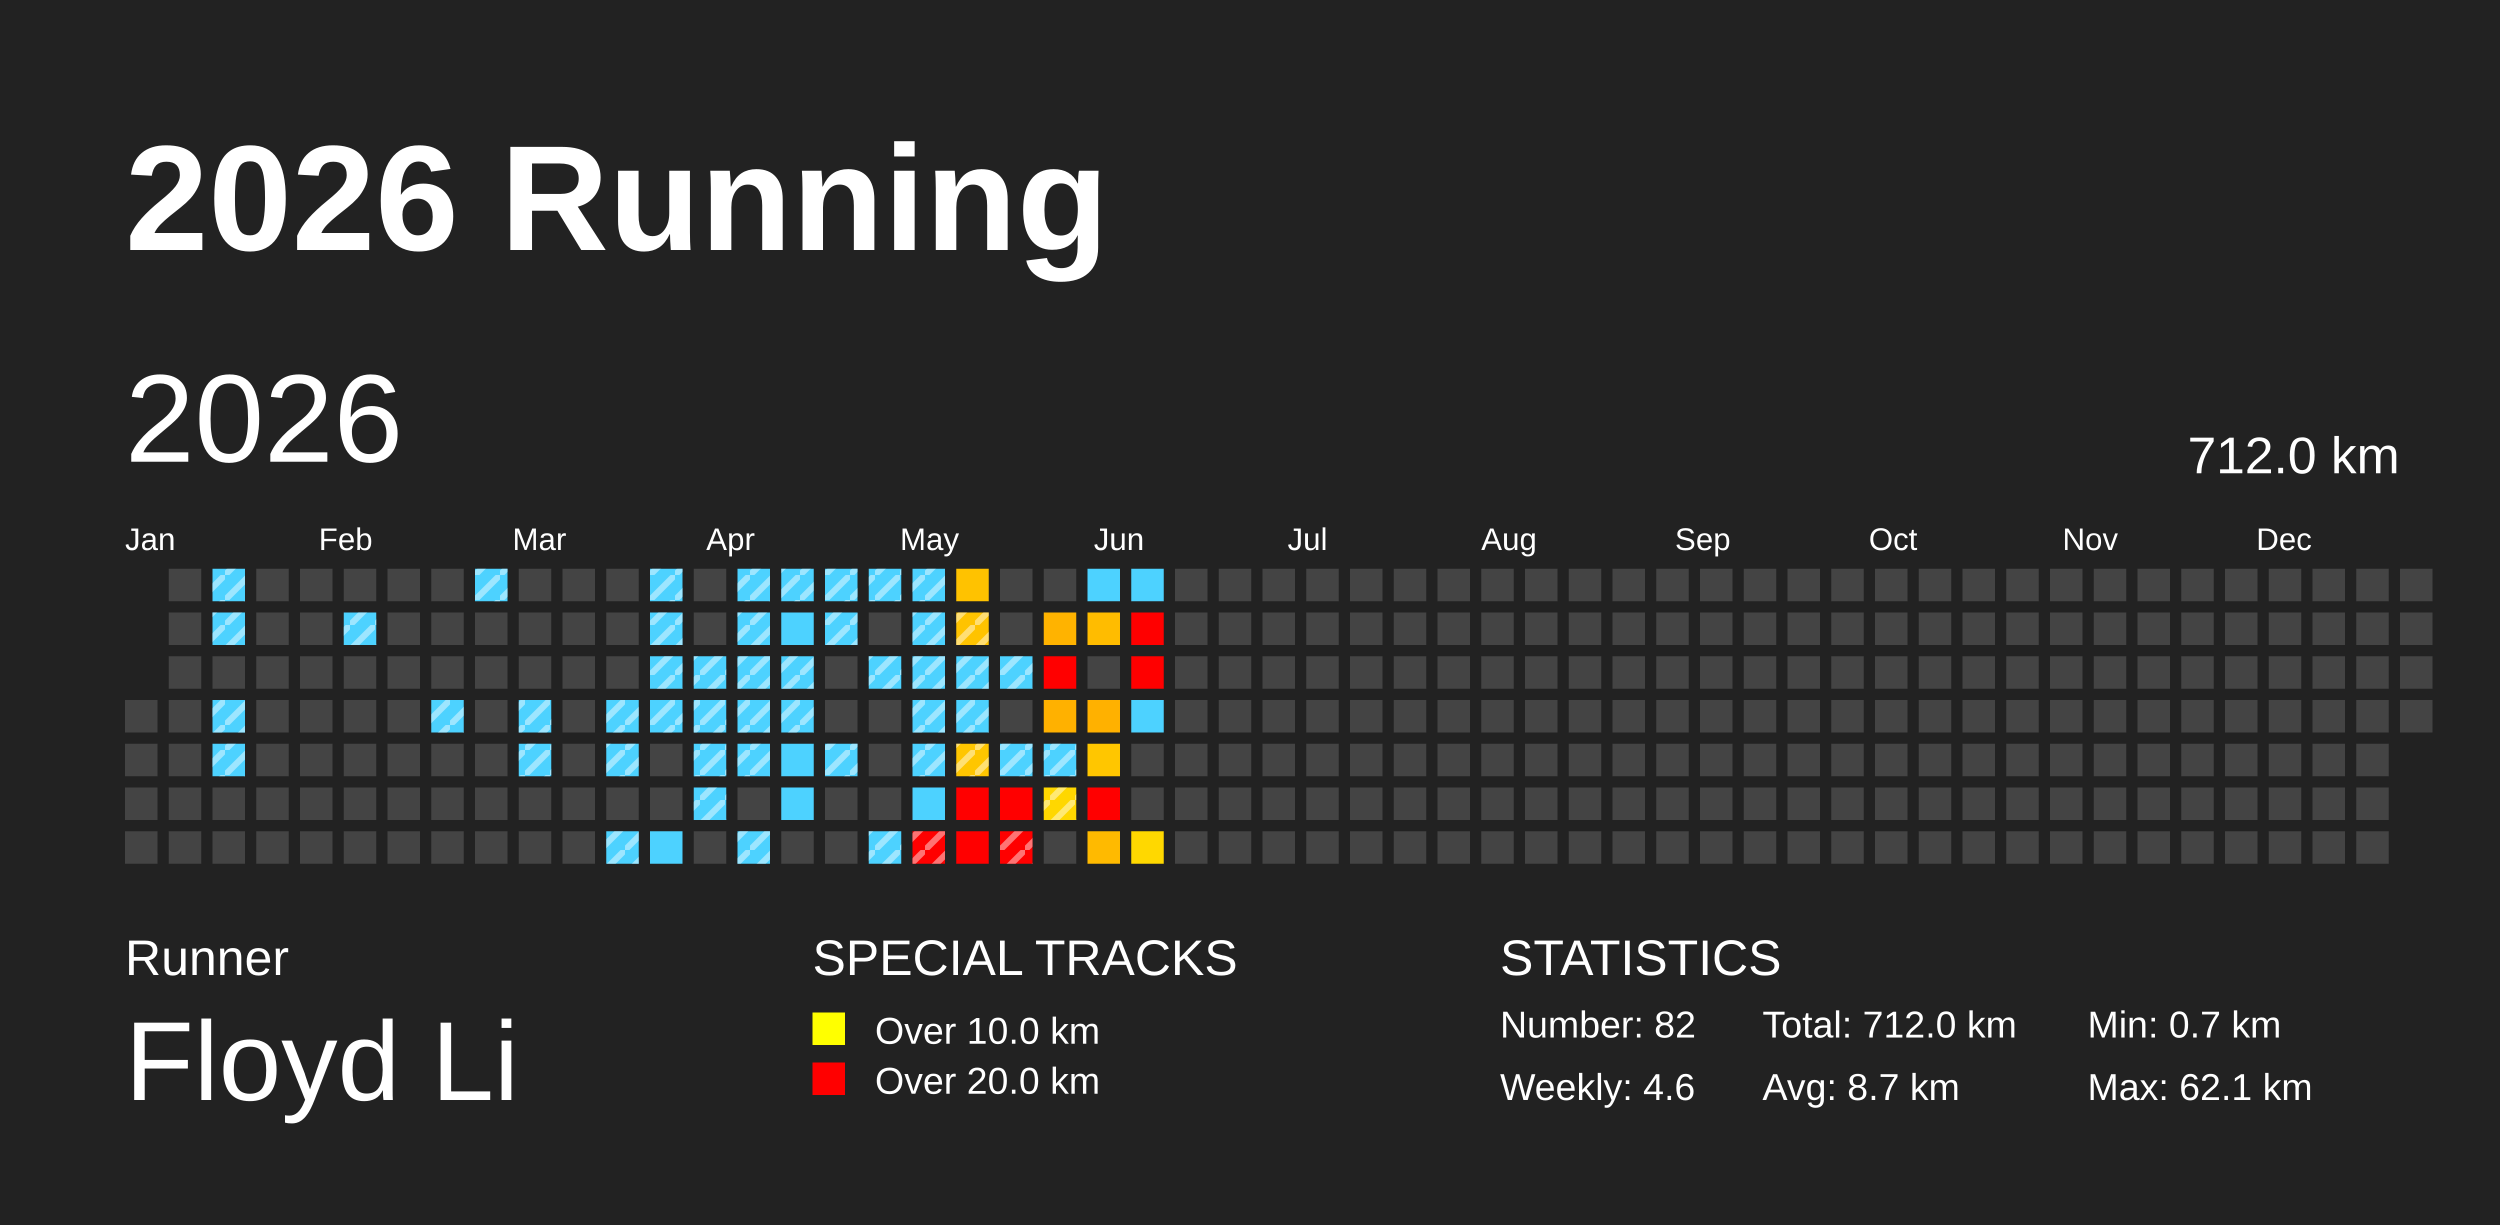
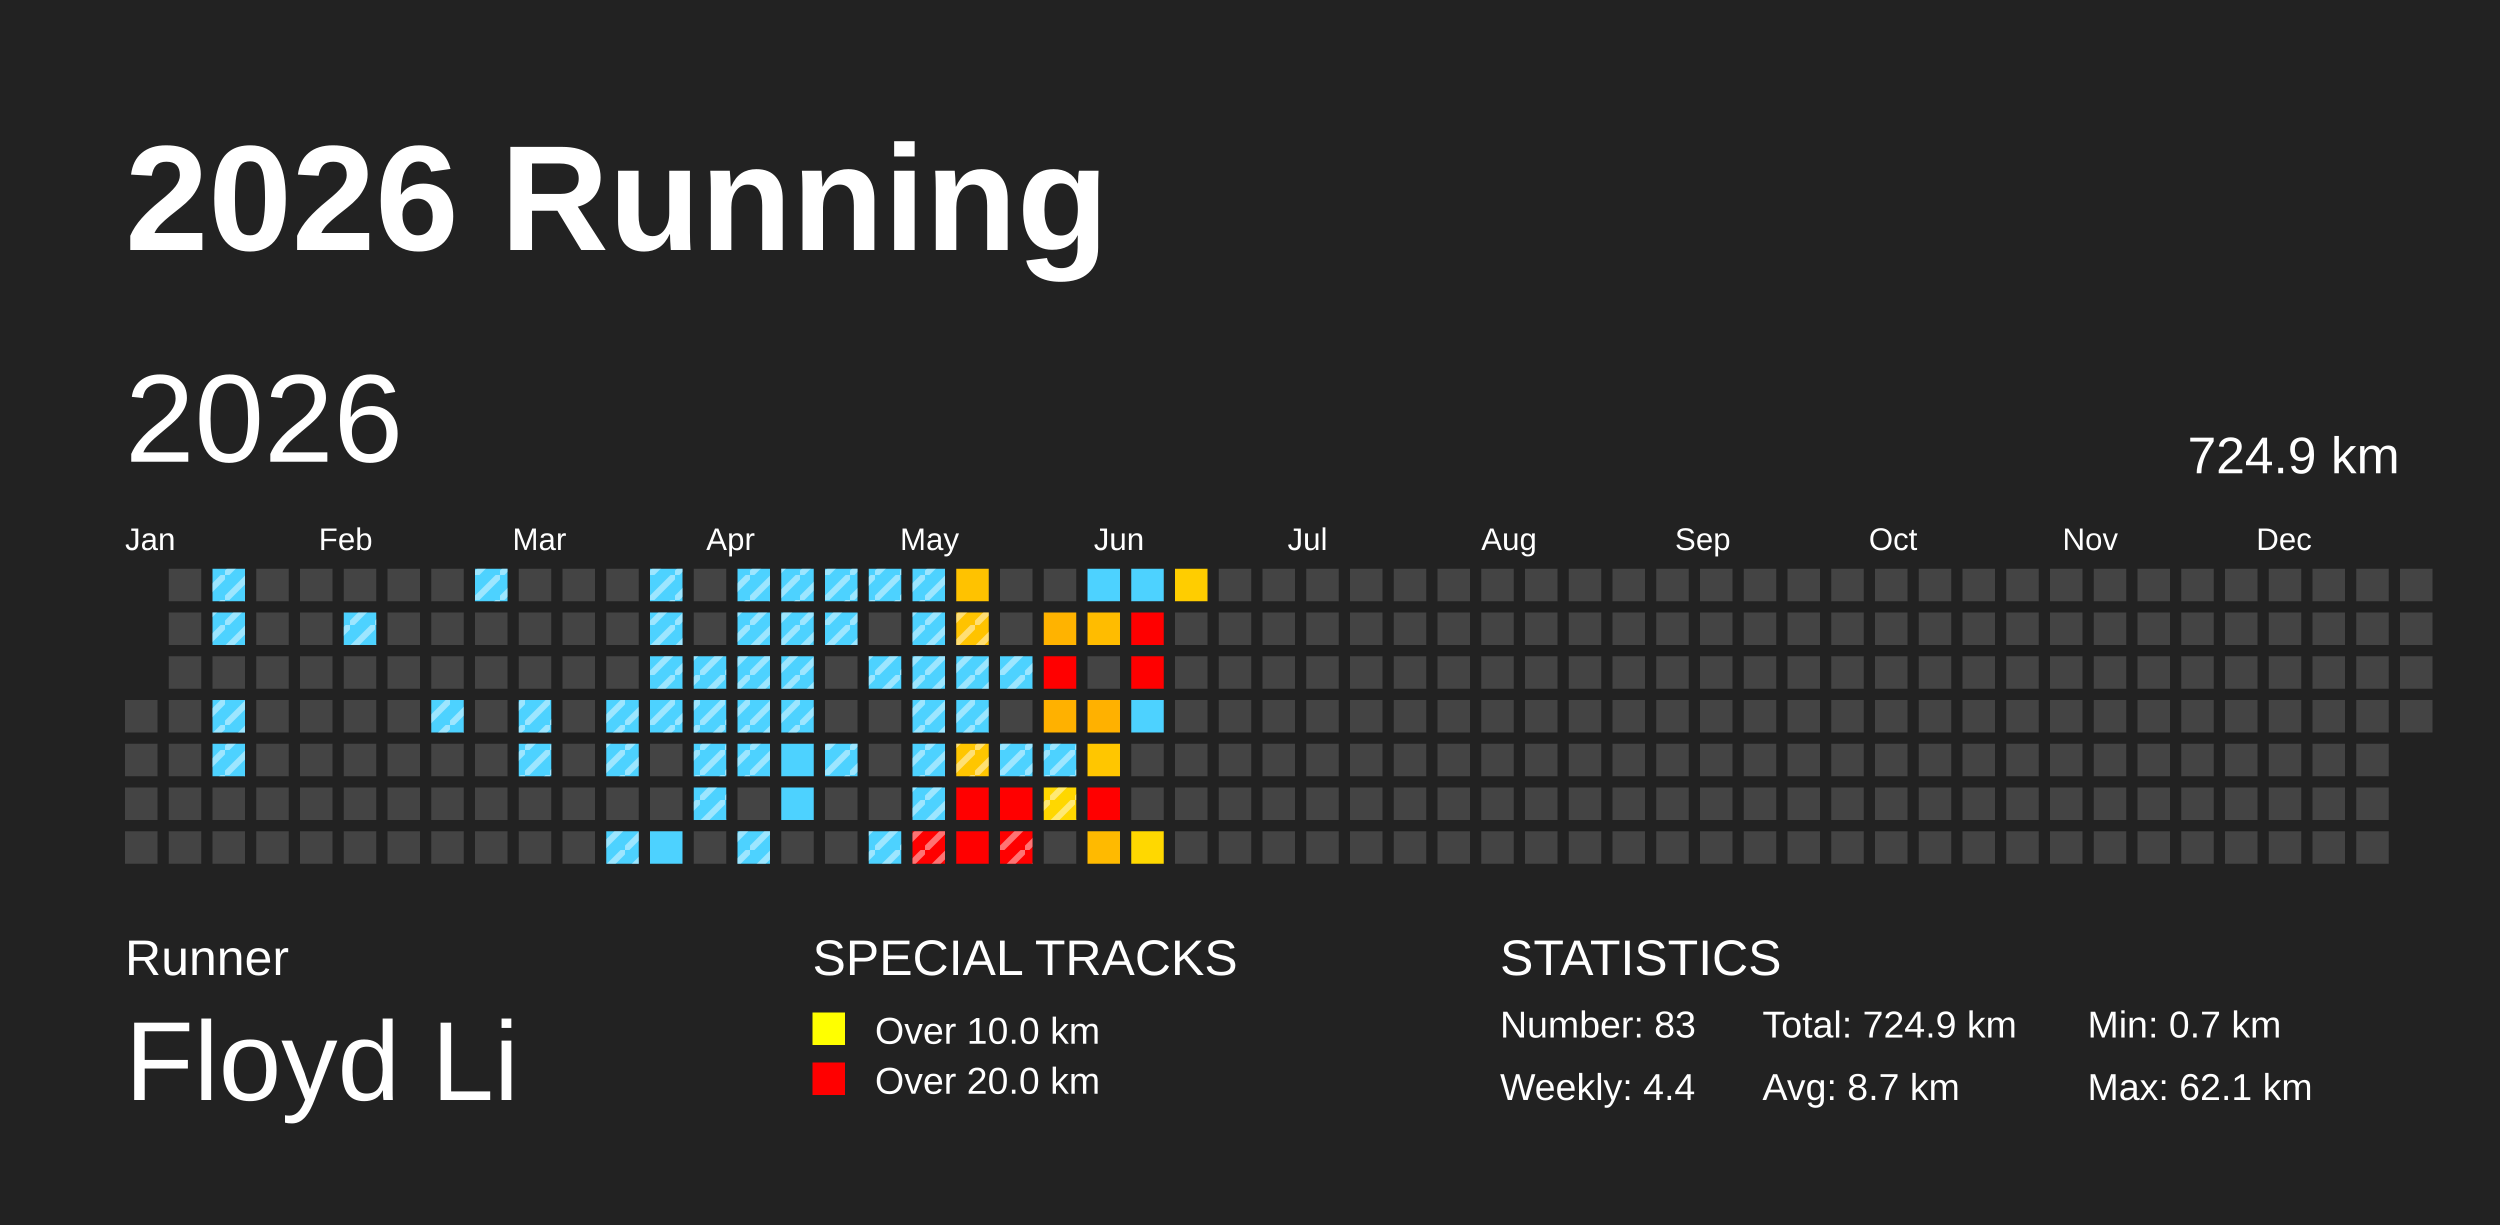
<svg xmlns="http://www.w3.org/2000/svg" baseProfile="full" height="98mm" version="1.1" viewBox="0,0,200,98" width="200mm">
  <defs>
    <pattern height="2" id="indoor-stripe" patternUnits="userSpaceOnUse" width="2">
      <line stroke="white" stroke-opacity="0.45" stroke-width="0.5" x1="0" x2="2" y1="2" y2="0" />
    </pattern>
  </defs>
  <rect fill="#222222" height="98" width="200" x="0" y="0" />
  <text fill="#FFFFFF" style="font-size:12px; font-family:Arial; font-weight:bold;" x="10" y="20">2026 Running</text>
  <text fill="#FFFFFF" style="font-size:4px; font-family:Arial" x="10" y="78">Runner</text>
  <text fill="#FFFFFF" style="font-size:9px; font-family:Arial" x="10" y="88">Floyd Li</text>
  <text fill="#FFFFFF" style="font-size:4px; font-family:Arial" x="65" y="78">SPECIAL TRACKS</text>
  <rect fill="yellow" height="2.6" width="2.6" x="65" y="81" />
  <text fill="#FFFFFF" style="font-size:3px; font-family:Arial" x="70" y="83.5">Over 10.0 km</text>
  <rect fill="red" height="2.6" width="2.6" x="65" y="85" />
  <text fill="#FFFFFF" style="font-size:3px; font-family:Arial" x="70" y="87.5">Over 20.0 km</text>
  <text fill="#FFFFFF" style="font-size:4px; font-family:Arial" x="120" y="78">STATISTICS</text>
-   <text fill="#FFFFFF" style="font-size:3px; font-family:Arial" x="120" y="83">Number: 82</text>
-   <text fill="#FFFFFF" style="font-size:3px; font-family:Arial" x="120" y="88">Weekly: 4.6</text>
-   <text fill="#FFFFFF" style="font-size:3px; font-family:Arial" x="141" y="83">Total: 712.0 km</text>
+   <text fill="#FFFFFF" style="font-size:3px; font-family:Arial" x="120" y="83">Number: 83</text>
+   <text fill="#FFFFFF" style="font-size:3px; font-family:Arial" x="120" y="88">Weekly: 4.4</text>
+   <text fill="#FFFFFF" style="font-size:3px; font-family:Arial" x="141" y="83">Total: 724.9 km</text>
  <text fill="#FFFFFF" style="font-size:3px; font-family:Arial" x="141" y="88">Avg: 8.7 km</text>
  <text fill="#FFFFFF" style="font-size:3px; font-family:Arial" x="167" y="83">Min: 0.7 km</text>
  <text fill="#FFFFFF" style="font-size:3px; font-family:Arial" x="167" y="88">Max: 62.1 km</text>
  <text dominant-baseline="hanging" fill="#FFFFFF" style="font-size:10.0px; font-family:Arial;" x="10" y="30">2026</text>
-   <text dominant-baseline="hanging" fill="#FFFFFF" style="font-size:4.125px; font-family:Arial;" x="175" y="35">712.0 km</text>
+   <text dominant-baseline="hanging" fill="#FFFFFF" style="font-size:4.125px; font-family:Arial;" x="175" y="35">724.9 km</text>
  <text fill="#FFFFFF" style="font-size:2.5px; font-family:Arial" x="10.0" y="44">Jan</text>
  <text fill="#FFFFFF" style="font-size:2.5px; font-family:Arial" x="25.5" y="44">Feb</text>
  <text fill="#FFFFFF" style="font-size:2.5px; font-family:Arial" x="41.0" y="44">Mar</text>
  <text fill="#FFFFFF" style="font-size:2.5px; font-family:Arial" x="56.5" y="44">Apr</text>
  <text fill="#FFFFFF" style="font-size:2.5px; font-family:Arial" x="72.0" y="44">May</text>
  <text fill="#FFFFFF" style="font-size:2.5px; font-family:Arial" x="87.5" y="44">Jun</text>
  <text fill="#FFFFFF" style="font-size:2.5px; font-family:Arial" x="103.0" y="44">Jul</text>
  <text fill="#FFFFFF" style="font-size:2.5px; font-family:Arial" x="118.5" y="44">Aug</text>
  <text fill="#FFFFFF" style="font-size:2.5px; font-family:Arial" x="134.0" y="44">Sep</text>
  <text fill="#FFFFFF" style="font-size:2.5px; font-family:Arial" x="149.5" y="44">Oct</text>
  <text fill="#FFFFFF" style="font-size:2.5px; font-family:Arial" x="165.0" y="44">Nov</text>
  <text fill="#FFFFFF" style="font-size:2.5px; font-family:Arial" x="180.5" y="44">Dec</text>
  <rect fill="#444444" height="2.6" width="2.6" x="10.0" y="56.0" />
  <rect fill="#444444" height="2.6" width="2.6" x="10.0" y="59.5" />
  <rect fill="#444444" height="2.6" width="2.6" x="10.0" y="63.0" />
  <rect fill="#444444" height="2.6" width="2.6" x="10.0" y="66.5" />
  <rect fill="#444444" height="2.6" width="2.6" x="13.5" y="45.5" />
  <rect fill="#444444" height="2.6" width="2.6" x="13.5" y="49.0" />
  <rect fill="#444444" height="2.6" width="2.6" x="13.5" y="52.5" />
  <rect fill="#444444" height="2.6" width="2.6" x="13.5" y="56.0" />
  <rect fill="#444444" height="2.6" width="2.6" x="13.5" y="59.5" />
  <rect fill="#444444" height="2.6" width="2.6" x="13.5" y="63.0" />
  <rect fill="#444444" height="2.6" width="2.6" x="13.5" y="66.5" />
  <rect fill="#4dd2ff" height="2.6" width="2.6" x="17.0" y="45.5" />
  <rect fill="url(#indoor-stripe)" height="2.6" style="pointer-events: none;" width="2.6" x="17.0" y="45.5" />
  <rect fill="#4dd2ff" height="2.6" width="2.6" x="17.0" y="49.0" />
  <rect fill="url(#indoor-stripe)" height="2.6" style="pointer-events: none;" width="2.6" x="17.0" y="49.0" />
  <rect fill="#444444" height="2.6" width="2.6" x="17.0" y="52.5" />
  <rect fill="#4dd2ff" height="2.6" width="2.6" x="17.0" y="56.0" />
  <rect fill="url(#indoor-stripe)" height="2.6" style="pointer-events: none;" width="2.6" x="17.0" y="56.0" />
  <rect fill="#4dd2ff" height="2.6" width="2.6" x="17.0" y="59.5" />
  <rect fill="url(#indoor-stripe)" height="2.6" style="pointer-events: none;" width="2.6" x="17.0" y="59.5" />
  <rect fill="#444444" height="2.6" width="2.6" x="17.0" y="63.0" />
  <rect fill="#444444" height="2.6" width="2.6" x="17.0" y="66.5" />
  <rect fill="#444444" height="2.6" width="2.6" x="20.5" y="45.5" />
  <rect fill="#444444" height="2.6" width="2.6" x="20.5" y="49.0" />
  <rect fill="#444444" height="2.6" width="2.6" x="20.5" y="52.5" />
  <rect fill="#444444" height="2.6" width="2.6" x="20.5" y="56.0" />
  <rect fill="#444444" height="2.6" width="2.6" x="20.5" y="59.5" />
  <rect fill="#444444" height="2.6" width="2.6" x="20.5" y="63.0" />
  <rect fill="#444444" height="2.6" width="2.6" x="20.5" y="66.5" />
  <rect fill="#444444" height="2.6" width="2.6" x="24.0" y="45.5" />
  <rect fill="#444444" height="2.6" width="2.6" x="24.0" y="49.0" />
  <rect fill="#444444" height="2.6" width="2.6" x="24.0" y="52.5" />
  <rect fill="#444444" height="2.6" width="2.6" x="24.0" y="56.0" />
  <rect fill="#444444" height="2.6" width="2.6" x="24.0" y="59.5" />
  <rect fill="#444444" height="2.6" width="2.6" x="24.0" y="63.0" />
  <rect fill="#444444" height="2.6" width="2.6" x="24.0" y="66.5" />
  <rect fill="#444444" height="2.6" width="2.6" x="27.5" y="45.5" />
  <rect fill="#4dd2ff" height="2.6" width="2.6" x="27.5" y="49.0" />
  <rect fill="url(#indoor-stripe)" height="2.6" style="pointer-events: none;" width="2.6" x="27.5" y="49.0" />
  <rect fill="#444444" height="2.6" width="2.6" x="27.5" y="52.5" />
  <rect fill="#444444" height="2.6" width="2.6" x="27.5" y="56.0" />
  <rect fill="#444444" height="2.6" width="2.6" x="27.5" y="59.5" />
  <rect fill="#444444" height="2.6" width="2.6" x="27.5" y="63.0" />
  <rect fill="#444444" height="2.6" width="2.6" x="27.5" y="66.5" />
  <rect fill="#444444" height="2.6" width="2.6" x="31.0" y="45.5" />
  <rect fill="#444444" height="2.6" width="2.6" x="31.0" y="49.0" />
  <rect fill="#444444" height="2.6" width="2.6" x="31.0" y="52.5" />
  <rect fill="#444444" height="2.6" width="2.6" x="31.0" y="56.0" />
  <rect fill="#444444" height="2.6" width="2.6" x="31.0" y="59.5" />
  <rect fill="#444444" height="2.6" width="2.6" x="31.0" y="63.0" />
  <rect fill="#444444" height="2.6" width="2.6" x="31.0" y="66.5" />
  <rect fill="#444444" height="2.6" width="2.6" x="34.5" y="45.5" />
  <rect fill="#444444" height="2.6" width="2.6" x="34.5" y="49.0" />
  <rect fill="#444444" height="2.6" width="2.6" x="34.5" y="52.5" />
  <rect fill="#4dd2ff" height="2.6" width="2.6" x="34.5" y="56.0" />
  <rect fill="url(#indoor-stripe)" height="2.6" style="pointer-events: none;" width="2.6" x="34.5" y="56.0" />
  <rect fill="#444444" height="2.6" width="2.6" x="34.5" y="59.5" />
  <rect fill="#444444" height="2.6" width="2.6" x="34.5" y="63.0" />
  <rect fill="#444444" height="2.6" width="2.6" x="34.5" y="66.5" />
  <rect fill="#4dd2ff" height="2.6" width="2.6" x="38.0" y="45.5" />
  <rect fill="url(#indoor-stripe)" height="2.6" style="pointer-events: none;" width="2.6" x="38.0" y="45.5" />
  <rect fill="#444444" height="2.6" width="2.6" x="38.0" y="49.0" />
  <rect fill="#444444" height="2.6" width="2.6" x="38.0" y="52.5" />
  <rect fill="#444444" height="2.6" width="2.6" x="38.0" y="56.0" />
  <rect fill="#444444" height="2.6" width="2.6" x="38.0" y="59.5" />
  <rect fill="#444444" height="2.6" width="2.6" x="38.0" y="63.0" />
  <rect fill="#444444" height="2.6" width="2.6" x="38.0" y="66.5" />
  <rect fill="#444444" height="2.6" width="2.6" x="41.5" y="45.5" />
  <rect fill="#444444" height="2.6" width="2.6" x="41.5" y="49.0" />
  <rect fill="#444444" height="2.6" width="2.6" x="41.5" y="52.5" />
  <rect fill="#4dd2ff" height="2.6" width="2.6" x="41.5" y="56.0" />
  <rect fill="url(#indoor-stripe)" height="2.6" style="pointer-events: none;" width="2.6" x="41.5" y="56.0" />
  <rect fill="#4dd2ff" height="2.6" width="2.6" x="41.5" y="59.5" />
  <rect fill="url(#indoor-stripe)" height="2.6" style="pointer-events: none;" width="2.6" x="41.5" y="59.5" />
  <rect fill="#444444" height="2.6" width="2.6" x="41.5" y="63.0" />
  <rect fill="#444444" height="2.6" width="2.6" x="41.5" y="66.5" />
  <rect fill="#444444" height="2.6" width="2.6" x="45.0" y="45.5" />
  <rect fill="#444444" height="2.6" width="2.6" x="45.0" y="49.0" />
  <rect fill="#444444" height="2.6" width="2.6" x="45.0" y="52.5" />
  <rect fill="#444444" height="2.6" width="2.6" x="45.0" y="56.0" />
  <rect fill="#444444" height="2.6" width="2.6" x="45.0" y="59.5" />
  <rect fill="#444444" height="2.6" width="2.6" x="45.0" y="63.0" />
  <rect fill="#444444" height="2.6" width="2.6" x="45.0" y="66.5" />
  <rect fill="#444444" height="2.6" width="2.6" x="48.5" y="45.5" />
  <rect fill="#444444" height="2.6" width="2.6" x="48.5" y="49.0" />
  <rect fill="#444444" height="2.6" width="2.6" x="48.5" y="52.5" />
  <rect fill="#4dd2ff" height="2.6" width="2.6" x="48.5" y="56.0" />
  <rect fill="url(#indoor-stripe)" height="2.6" style="pointer-events: none;" width="2.6" x="48.5" y="56.0" />
  <rect fill="#4dd2ff" height="2.6" width="2.6" x="48.5" y="59.5" />
  <rect fill="url(#indoor-stripe)" height="2.6" style="pointer-events: none;" width="2.6" x="48.5" y="59.5" />
  <rect fill="#444444" height="2.6" width="2.6" x="48.5" y="63.0" />
  <rect fill="#4dd2ff" height="2.6" width="2.6" x="48.5" y="66.5" />
  <rect fill="url(#indoor-stripe)" height="2.6" style="pointer-events: none;" width="2.6" x="48.5" y="66.5" />
  <rect fill="#4dd2ff" height="2.6" width="2.6" x="52.0" y="45.5" />
  <rect fill="url(#indoor-stripe)" height="2.6" style="pointer-events: none;" width="2.6" x="52.0" y="45.5" />
  <rect fill="#4dd2ff" height="2.6" width="2.6" x="52.0" y="49.0" />
  <rect fill="url(#indoor-stripe)" height="2.6" style="pointer-events: none;" width="2.6" x="52.0" y="49.0" />
  <rect fill="#4dd2ff" height="2.6" width="2.6" x="52.0" y="52.5" />
  <rect fill="url(#indoor-stripe)" height="2.6" style="pointer-events: none;" width="2.6" x="52.0" y="52.5" />
  <rect fill="#4dd2ff" height="2.6" width="2.6" x="52.0" y="56.0" />
  <rect fill="url(#indoor-stripe)" height="2.6" style="pointer-events: none;" width="2.6" x="52.0" y="56.0" />
  <rect fill="#444444" height="2.6" width="2.6" x="52.0" y="59.5" />
  <rect fill="#444444" height="2.6" width="2.6" x="52.0" y="63.0" />
  <rect fill="#4dd2ff" height="2.6" width="2.6" x="52.0" y="66.5" />
  <rect fill="#444444" height="2.6" width="2.6" x="55.5" y="45.5" />
  <rect fill="#444444" height="2.6" width="2.6" x="55.5" y="49.0" />
  <rect fill="#4dd2ff" height="2.6" width="2.6" x="55.5" y="52.5" />
  <rect fill="url(#indoor-stripe)" height="2.6" style="pointer-events: none;" width="2.6" x="55.5" y="52.5" />
  <rect fill="#4dd2ff" height="2.6" width="2.6" x="55.5" y="56.0" />
  <rect fill="url(#indoor-stripe)" height="2.6" style="pointer-events: none;" width="2.6" x="55.5" y="56.0" />
  <rect fill="#4dd2ff" height="2.6" width="2.6" x="55.5" y="59.5" />
  <rect fill="url(#indoor-stripe)" height="2.6" style="pointer-events: none;" width="2.6" x="55.5" y="59.5" />
  <rect fill="#4dd2ff" height="2.6" width="2.6" x="55.5" y="63.0" />
  <rect fill="url(#indoor-stripe)" height="2.6" style="pointer-events: none;" width="2.6" x="55.5" y="63.0" />
  <rect fill="#444444" height="2.6" width="2.6" x="55.5" y="66.5" />
  <rect fill="#4dd2ff" height="2.6" width="2.6" x="59.0" y="45.5" />
  <rect fill="url(#indoor-stripe)" height="2.6" style="pointer-events: none;" width="2.6" x="59.0" y="45.5" />
  <rect fill="#4dd2ff" height="2.6" width="2.6" x="59.0" y="49.0" />
  <rect fill="url(#indoor-stripe)" height="2.6" style="pointer-events: none;" width="2.6" x="59.0" y="49.0" />
  <rect fill="#4dd2ff" height="2.6" width="2.6" x="59.0" y="52.5" />
  <rect fill="url(#indoor-stripe)" height="2.6" style="pointer-events: none;" width="2.6" x="59.0" y="52.5" />
  <rect fill="#4dd2ff" height="2.6" width="2.6" x="59.0" y="56.0" />
  <rect fill="url(#indoor-stripe)" height="2.6" style="pointer-events: none;" width="2.6" x="59.0" y="56.0" />
  <rect fill="#4dd2ff" height="2.6" width="2.6" x="59.0" y="59.5" />
  <rect fill="url(#indoor-stripe)" height="2.6" style="pointer-events: none;" width="2.6" x="59.0" y="59.5" />
  <rect fill="#444444" height="2.6" width="2.6" x="59.0" y="63.0" />
  <rect fill="#4dd2ff" height="2.6" width="2.6" x="59.0" y="66.5" />
  <rect fill="url(#indoor-stripe)" height="2.6" style="pointer-events: none;" width="2.6" x="59.0" y="66.5" />
  <rect fill="#4dd2ff" height="2.6" width="2.6" x="62.5" y="45.5" />
  <rect fill="url(#indoor-stripe)" height="2.6" style="pointer-events: none;" width="2.6" x="62.5" y="45.5" />
  <rect fill="#4dd2ff" height="2.6" width="2.6" x="62.5" y="49.0" />
+   <rect fill="url(#indoor-stripe)" height="2.6" style="pointer-events: none;" width="2.6" x="62.5" y="49.0" />
  <rect fill="#4dd2ff" height="2.6" width="2.6" x="62.5" y="52.5" />
  <rect fill="url(#indoor-stripe)" height="2.6" style="pointer-events: none;" width="2.6" x="62.5" y="52.5" />
  <rect fill="#4dd2ff" height="2.6" width="2.6" x="62.5" y="56.0" />
  <rect fill="url(#indoor-stripe)" height="2.6" style="pointer-events: none;" width="2.6" x="62.5" y="56.0" />
  <rect fill="#4dd2ff" height="2.6" width="2.6" x="62.5" y="59.5" />
  <rect fill="#4dd2ff" height="2.6" width="2.6" x="62.5" y="63.0" />
  <rect fill="#444444" height="2.6" width="2.6" x="62.5" y="66.5" />
  <rect fill="#4dd2ff" height="2.6" width="2.6" x="66.0" y="45.5" />
  <rect fill="url(#indoor-stripe)" height="2.6" style="pointer-events: none;" width="2.6" x="66.0" y="45.5" />
  <rect fill="#4dd2ff" height="2.6" width="2.6" x="66.0" y="49.0" />
  <rect fill="url(#indoor-stripe)" height="2.6" style="pointer-events: none;" width="2.6" x="66.0" y="49.0" />
  <rect fill="#444444" height="2.6" width="2.6" x="66.0" y="52.5" />
  <rect fill="#444444" height="2.6" width="2.6" x="66.0" y="56.0" />
  <rect fill="#4dd2ff" height="2.6" width="2.6" x="66.0" y="59.5" />
  <rect fill="url(#indoor-stripe)" height="2.6" style="pointer-events: none;" width="2.6" x="66.0" y="59.5" />
  <rect fill="#444444" height="2.6" width="2.6" x="66.0" y="63.0" />
  <rect fill="#444444" height="2.6" width="2.6" x="66.0" y="66.5" />
  <rect fill="#4dd2ff" height="2.6" width="2.6" x="69.5" y="45.5" />
  <rect fill="url(#indoor-stripe)" height="2.6" style="pointer-events: none;" width="2.6" x="69.5" y="45.5" />
  <rect fill="#444444" height="2.6" width="2.6" x="69.5" y="49.0" />
  <rect fill="#4dd2ff" height="2.6" width="2.6" x="69.5" y="52.5" />
  <rect fill="url(#indoor-stripe)" height="2.6" style="pointer-events: none;" width="2.6" x="69.5" y="52.5" />
  <rect fill="#444444" height="2.6" width="2.6" x="69.5" y="56.0" />
  <rect fill="#444444" height="2.6" width="2.6" x="69.5" y="59.5" />
  <rect fill="#444444" height="2.6" width="2.6" x="69.5" y="63.0" />
  <rect fill="#4dd2ff" height="2.6" width="2.6" x="69.5" y="66.5" />
  <rect fill="url(#indoor-stripe)" height="2.6" style="pointer-events: none;" width="2.6" x="69.5" y="66.5" />
  <rect fill="#4dd2ff" height="2.6" width="2.6" x="73.0" y="45.5" />
  <rect fill="url(#indoor-stripe)" height="2.6" style="pointer-events: none;" width="2.6" x="73.0" y="45.5" />
  <rect fill="#4dd2ff" height="2.6" width="2.6" x="73.0" y="49.0" />
  <rect fill="url(#indoor-stripe)" height="2.6" style="pointer-events: none;" width="2.6" x="73.0" y="49.0" />
  <rect fill="#4dd2ff" height="2.6" width="2.6" x="73.0" y="52.5" />
  <rect fill="url(#indoor-stripe)" height="2.6" style="pointer-events: none;" width="2.6" x="73.0" y="52.5" />
  <rect fill="#4dd2ff" height="2.6" width="2.6" x="73.0" y="56.0" />
  <rect fill="url(#indoor-stripe)" height="2.6" style="pointer-events: none;" width="2.6" x="73.0" y="56.0" />
  <rect fill="#4dd2ff" height="2.6" width="2.6" x="73.0" y="59.5" />
  <rect fill="url(#indoor-stripe)" height="2.6" style="pointer-events: none;" width="2.6" x="73.0" y="59.5" />
  <rect fill="#4dd2ff" height="2.6" width="2.6" x="73.0" y="63.0" />
+   <rect fill="url(#indoor-stripe)" height="2.6" style="pointer-events: none;" width="2.6" x="73.0" y="63.0" />
  <rect fill="red" height="2.6" width="2.6" x="73.0" y="66.5" />
  <rect fill="url(#indoor-stripe)" height="2.6" style="pointer-events: none;" width="2.6" x="73.0" y="66.5" />
  <rect fill="#ffc200" height="2.6" width="2.6" x="76.5" y="45.5" />
  <rect fill="#ffc300" height="2.6" width="2.6" x="76.5" y="49.0" />
  <rect fill="url(#indoor-stripe)" height="2.6" style="pointer-events: none;" width="2.6" x="76.5" y="49.0" />
  <rect fill="#4dd2ff" height="2.6" width="2.6" x="76.5" y="52.5" />
  <rect fill="url(#indoor-stripe)" height="2.6" style="pointer-events: none;" width="2.6" x="76.5" y="52.5" />
  <rect fill="#4dd2ff" height="2.6" width="2.6" x="76.5" y="56.0" />
  <rect fill="url(#indoor-stripe)" height="2.6" style="pointer-events: none;" width="2.6" x="76.5" y="56.0" />
  <rect fill="#ffc600" height="2.6" width="2.6" x="76.5" y="59.5" />
  <rect fill="url(#indoor-stripe)" height="2.6" style="pointer-events: none;" width="2.6" x="76.5" y="59.5" />
  <rect fill="red" height="2.6" width="2.6" x="76.5" y="63.0" />
  <rect fill="red" height="2.6" width="2.6" x="76.5" y="66.5" />
  <rect fill="#444444" height="2.6" width="2.6" x="80.0" y="45.5" />
  <rect fill="#444444" height="2.6" width="2.6" x="80.0" y="49.0" />
  <rect fill="#4dd2ff" height="2.6" width="2.6" x="80.0" y="52.5" />
  <rect fill="url(#indoor-stripe)" height="2.6" style="pointer-events: none;" width="2.6" x="80.0" y="52.5" />
  <rect fill="#444444" height="2.6" width="2.6" x="80.0" y="56.0" />
  <rect fill="#4dd2ff" height="2.6" width="2.6" x="80.0" y="59.5" />
  <rect fill="url(#indoor-stripe)" height="2.6" style="pointer-events: none;" width="2.6" x="80.0" y="59.5" />
  <rect fill="red" height="2.6" width="2.6" x="80.0" y="63.0" />
  <rect fill="red" height="2.6" width="2.6" x="80.0" y="66.5" />
  <rect fill="url(#indoor-stripe)" height="2.6" style="pointer-events: none;" width="2.6" x="80.0" y="66.5" />
  <rect fill="#444444" height="2.6" width="2.6" x="83.5" y="45.5" />
  <rect fill="#ffb300" height="2.6" width="2.6" x="83.5" y="49.0" />
  <rect fill="red" height="2.6" width="2.6" x="83.5" y="52.5" />
  <rect fill="#ffb100" height="2.6" width="2.6" x="83.5" y="56.0" />
  <rect fill="#4dd2ff" height="2.6" width="2.6" x="83.5" y="59.5" />
  <rect fill="url(#indoor-stripe)" height="2.6" style="pointer-events: none;" width="2.6" x="83.5" y="59.5" />
  <rect fill="#ffd700" height="2.6" width="2.6" x="83.5" y="63.0" />
  <rect fill="url(#indoor-stripe)" height="2.6" style="pointer-events: none;" width="2.6" x="83.5" y="63.0" />
  <rect fill="#444444" height="2.6" width="2.6" x="83.5" y="66.5" />
  <rect fill="#4dd2ff" height="2.6" width="2.6" x="87.0" y="45.5" />
  <rect fill="#ffbc00" height="2.6" width="2.6" x="87.0" y="49.0" />
  <rect fill="#444444" height="2.6" width="2.6" x="87.0" y="52.5" />
  <rect fill="#ffb100" height="2.6" width="2.6" x="87.0" y="56.0" />
  <rect fill="#ffc600" height="2.6" width="2.6" x="87.0" y="59.5" />
  <rect fill="red" height="2.6" width="2.6" x="87.0" y="63.0" />
  <rect fill="#ffba00" height="2.6" width="2.6" x="87.0" y="66.5" />
  <rect fill="#4dd2ff" height="2.6" width="2.6" x="90.5" y="45.5" />
  <rect fill="red" height="2.6" width="2.6" x="90.5" y="49.0" />
  <rect fill="red" height="2.6" width="2.6" x="90.5" y="52.5" />
  <rect fill="#4dd2ff" height="2.6" width="2.6" x="90.5" y="56.0" />
  <rect fill="#444444" height="2.6" width="2.6" x="90.5" y="59.5" />
  <rect fill="#444444" height="2.6" width="2.6" x="90.5" y="63.0" />
  <rect fill="#ffd800" height="2.6" width="2.6" x="90.5" y="66.5" />
-   <rect fill="#444444" height="2.6" width="2.6" x="94.0" y="45.5" />
+   <rect fill="#ffcd00" height="2.6" width="2.6" x="94.0" y="45.5" />
  <rect fill="#444444" height="2.6" width="2.6" x="94.0" y="49.0" />
  <rect fill="#444444" height="2.6" width="2.6" x="94.0" y="52.5" />
  <rect fill="#444444" height="2.6" width="2.6" x="94.0" y="56.0" />
  <rect fill="#444444" height="2.6" width="2.6" x="94.0" y="59.5" />
  <rect fill="#444444" height="2.6" width="2.6" x="94.0" y="63.0" />
  <rect fill="#444444" height="2.6" width="2.6" x="94.0" y="66.5" />
  <rect fill="#444444" height="2.6" width="2.6" x="97.5" y="45.5" />
  <rect fill="#444444" height="2.6" width="2.6" x="97.5" y="49.0" />
  <rect fill="#444444" height="2.6" width="2.6" x="97.5" y="52.5" />
  <rect fill="#444444" height="2.6" width="2.6" x="97.5" y="56.0" />
  <rect fill="#444444" height="2.6" width="2.6" x="97.5" y="59.5" />
  <rect fill="#444444" height="2.6" width="2.6" x="97.5" y="63.0" />
  <rect fill="#444444" height="2.6" width="2.6" x="97.5" y="66.5" />
  <rect fill="#444444" height="2.6" width="2.6" x="101.0" y="45.5" />
  <rect fill="#444444" height="2.6" width="2.6" x="101.0" y="49.0" />
  <rect fill="#444444" height="2.6" width="2.6" x="101.0" y="52.5" />
  <rect fill="#444444" height="2.6" width="2.6" x="101.0" y="56.0" />
  <rect fill="#444444" height="2.6" width="2.6" x="101.0" y="59.5" />
  <rect fill="#444444" height="2.6" width="2.6" x="101.0" y="63.0" />
  <rect fill="#444444" height="2.6" width="2.6" x="101.0" y="66.5" />
  <rect fill="#444444" height="2.6" width="2.6" x="104.5" y="45.5" />
  <rect fill="#444444" height="2.6" width="2.6" x="104.5" y="49.0" />
  <rect fill="#444444" height="2.6" width="2.6" x="104.5" y="52.5" />
  <rect fill="#444444" height="2.6" width="2.6" x="104.5" y="56.0" />
  <rect fill="#444444" height="2.6" width="2.6" x="104.5" y="59.5" />
  <rect fill="#444444" height="2.6" width="2.6" x="104.5" y="63.0" />
  <rect fill="#444444" height="2.6" width="2.6" x="104.5" y="66.5" />
  <rect fill="#444444" height="2.6" width="2.6" x="108.0" y="45.5" />
  <rect fill="#444444" height="2.6" width="2.6" x="108.0" y="49.0" />
  <rect fill="#444444" height="2.6" width="2.6" x="108.0" y="52.5" />
  <rect fill="#444444" height="2.6" width="2.6" x="108.0" y="56.0" />
  <rect fill="#444444" height="2.6" width="2.6" x="108.0" y="59.5" />
  <rect fill="#444444" height="2.6" width="2.6" x="108.0" y="63.0" />
  <rect fill="#444444" height="2.6" width="2.6" x="108.0" y="66.5" />
  <rect fill="#444444" height="2.6" width="2.6" x="111.5" y="45.5" />
  <rect fill="#444444" height="2.6" width="2.6" x="111.5" y="49.0" />
  <rect fill="#444444" height="2.6" width="2.6" x="111.5" y="52.5" />
  <rect fill="#444444" height="2.6" width="2.6" x="111.5" y="56.0" />
  <rect fill="#444444" height="2.6" width="2.6" x="111.5" y="59.5" />
  <rect fill="#444444" height="2.6" width="2.6" x="111.5" y="63.0" />
  <rect fill="#444444" height="2.6" width="2.6" x="111.5" y="66.5" />
  <rect fill="#444444" height="2.6" width="2.6" x="115.0" y="45.5" />
  <rect fill="#444444" height="2.6" width="2.6" x="115.0" y="49.0" />
  <rect fill="#444444" height="2.6" width="2.6" x="115.0" y="52.5" />
  <rect fill="#444444" height="2.6" width="2.6" x="115.0" y="56.0" />
  <rect fill="#444444" height="2.6" width="2.6" x="115.0" y="59.5" />
  <rect fill="#444444" height="2.6" width="2.6" x="115.0" y="63.0" />
  <rect fill="#444444" height="2.6" width="2.6" x="115.0" y="66.5" />
  <rect fill="#444444" height="2.6" width="2.6" x="118.5" y="45.5" />
  <rect fill="#444444" height="2.6" width="2.6" x="118.5" y="49.0" />
  <rect fill="#444444" height="2.6" width="2.6" x="118.5" y="52.5" />
  <rect fill="#444444" height="2.6" width="2.6" x="118.5" y="56.0" />
  <rect fill="#444444" height="2.6" width="2.6" x="118.5" y="59.5" />
  <rect fill="#444444" height="2.6" width="2.6" x="118.5" y="63.0" />
  <rect fill="#444444" height="2.6" width="2.6" x="118.5" y="66.5" />
  <rect fill="#444444" height="2.6" width="2.6" x="122.0" y="45.5" />
  <rect fill="#444444" height="2.6" width="2.6" x="122.0" y="49.0" />
  <rect fill="#444444" height="2.6" width="2.6" x="122.0" y="52.5" />
  <rect fill="#444444" height="2.6" width="2.6" x="122.0" y="56.0" />
  <rect fill="#444444" height="2.6" width="2.6" x="122.0" y="59.5" />
  <rect fill="#444444" height="2.6" width="2.6" x="122.0" y="63.0" />
  <rect fill="#444444" height="2.6" width="2.6" x="122.0" y="66.5" />
  <rect fill="#444444" height="2.6" width="2.6" x="125.5" y="45.5" />
  <rect fill="#444444" height="2.6" width="2.6" x="125.5" y="49.0" />
  <rect fill="#444444" height="2.6" width="2.6" x="125.5" y="52.5" />
  <rect fill="#444444" height="2.6" width="2.6" x="125.5" y="56.0" />
  <rect fill="#444444" height="2.6" width="2.6" x="125.5" y="59.5" />
  <rect fill="#444444" height="2.6" width="2.6" x="125.5" y="63.0" />
  <rect fill="#444444" height="2.6" width="2.6" x="125.5" y="66.5" />
  <rect fill="#444444" height="2.6" width="2.6" x="129.0" y="45.5" />
  <rect fill="#444444" height="2.6" width="2.6" x="129.0" y="49.0" />
  <rect fill="#444444" height="2.6" width="2.6" x="129.0" y="52.5" />
  <rect fill="#444444" height="2.6" width="2.6" x="129.0" y="56.0" />
  <rect fill="#444444" height="2.6" width="2.6" x="129.0" y="59.5" />
  <rect fill="#444444" height="2.6" width="2.6" x="129.0" y="63.0" />
  <rect fill="#444444" height="2.6" width="2.6" x="129.0" y="66.5" />
  <rect fill="#444444" height="2.6" width="2.6" x="132.5" y="45.5" />
  <rect fill="#444444" height="2.6" width="2.6" x="132.5" y="49.0" />
  <rect fill="#444444" height="2.6" width="2.6" x="132.5" y="52.5" />
  <rect fill="#444444" height="2.6" width="2.6" x="132.5" y="56.0" />
  <rect fill="#444444" height="2.6" width="2.6" x="132.5" y="59.5" />
  <rect fill="#444444" height="2.6" width="2.6" x="132.5" y="63.0" />
  <rect fill="#444444" height="2.6" width="2.6" x="132.5" y="66.5" />
  <rect fill="#444444" height="2.6" width="2.6" x="136.0" y="45.5" />
  <rect fill="#444444" height="2.6" width="2.6" x="136.0" y="49.0" />
  <rect fill="#444444" height="2.6" width="2.6" x="136.0" y="52.5" />
  <rect fill="#444444" height="2.6" width="2.6" x="136.0" y="56.0" />
  <rect fill="#444444" height="2.6" width="2.6" x="136.0" y="59.5" />
  <rect fill="#444444" height="2.6" width="2.6" x="136.0" y="63.0" />
  <rect fill="#444444" height="2.6" width="2.6" x="136.0" y="66.5" />
  <rect fill="#444444" height="2.6" width="2.6" x="139.5" y="45.5" />
  <rect fill="#444444" height="2.6" width="2.6" x="139.5" y="49.0" />
  <rect fill="#444444" height="2.6" width="2.6" x="139.5" y="52.5" />
  <rect fill="#444444" height="2.6" width="2.6" x="139.5" y="56.0" />
  <rect fill="#444444" height="2.6" width="2.6" x="139.5" y="59.5" />
  <rect fill="#444444" height="2.6" width="2.6" x="139.5" y="63.0" />
  <rect fill="#444444" height="2.6" width="2.6" x="139.5" y="66.5" />
  <rect fill="#444444" height="2.6" width="2.6" x="143.0" y="45.5" />
  <rect fill="#444444" height="2.6" width="2.6" x="143.0" y="49.0" />
  <rect fill="#444444" height="2.6" width="2.6" x="143.0" y="52.5" />
  <rect fill="#444444" height="2.6" width="2.6" x="143.0" y="56.0" />
  <rect fill="#444444" height="2.6" width="2.6" x="143.0" y="59.5" />
  <rect fill="#444444" height="2.6" width="2.6" x="143.0" y="63.0" />
  <rect fill="#444444" height="2.6" width="2.6" x="143.0" y="66.5" />
  <rect fill="#444444" height="2.6" width="2.6" x="146.5" y="45.5" />
  <rect fill="#444444" height="2.6" width="2.6" x="146.5" y="49.0" />
  <rect fill="#444444" height="2.6" width="2.6" x="146.5" y="52.5" />
  <rect fill="#444444" height="2.6" width="2.6" x="146.5" y="56.0" />
  <rect fill="#444444" height="2.6" width="2.6" x="146.5" y="59.5" />
  <rect fill="#444444" height="2.6" width="2.6" x="146.5" y="63.0" />
  <rect fill="#444444" height="2.6" width="2.6" x="146.5" y="66.5" />
  <rect fill="#444444" height="2.6" width="2.6" x="150.0" y="45.5" />
  <rect fill="#444444" height="2.6" width="2.6" x="150.0" y="49.0" />
  <rect fill="#444444" height="2.6" width="2.6" x="150.0" y="52.5" />
  <rect fill="#444444" height="2.6" width="2.6" x="150.0" y="56.0" />
  <rect fill="#444444" height="2.6" width="2.6" x="150.0" y="59.5" />
  <rect fill="#444444" height="2.6" width="2.6" x="150.0" y="63.0" />
  <rect fill="#444444" height="2.6" width="2.6" x="150.0" y="66.5" />
  <rect fill="#444444" height="2.6" width="2.6" x="153.5" y="45.5" />
  <rect fill="#444444" height="2.6" width="2.6" x="153.5" y="49.0" />
  <rect fill="#444444" height="2.6" width="2.6" x="153.5" y="52.5" />
  <rect fill="#444444" height="2.6" width="2.6" x="153.5" y="56.0" />
  <rect fill="#444444" height="2.6" width="2.6" x="153.5" y="59.5" />
  <rect fill="#444444" height="2.6" width="2.6" x="153.5" y="63.0" />
  <rect fill="#444444" height="2.6" width="2.6" x="153.5" y="66.5" />
  <rect fill="#444444" height="2.6" width="2.6" x="157.0" y="45.5" />
  <rect fill="#444444" height="2.6" width="2.6" x="157.0" y="49.0" />
  <rect fill="#444444" height="2.6" width="2.6" x="157.0" y="52.5" />
  <rect fill="#444444" height="2.6" width="2.6" x="157.0" y="56.0" />
  <rect fill="#444444" height="2.6" width="2.6" x="157.0" y="59.5" />
  <rect fill="#444444" height="2.6" width="2.6" x="157.0" y="63.0" />
  <rect fill="#444444" height="2.6" width="2.6" x="157.0" y="66.5" />
  <rect fill="#444444" height="2.6" width="2.6" x="160.5" y="45.5" />
  <rect fill="#444444" height="2.6" width="2.6" x="160.5" y="49.0" />
  <rect fill="#444444" height="2.6" width="2.6" x="160.5" y="52.5" />
  <rect fill="#444444" height="2.6" width="2.6" x="160.5" y="56.0" />
  <rect fill="#444444" height="2.6" width="2.6" x="160.5" y="59.5" />
  <rect fill="#444444" height="2.6" width="2.6" x="160.5" y="63.0" />
  <rect fill="#444444" height="2.6" width="2.6" x="160.5" y="66.5" />
  <rect fill="#444444" height="2.6" width="2.6" x="164.0" y="45.5" />
  <rect fill="#444444" height="2.6" width="2.6" x="164.0" y="49.0" />
  <rect fill="#444444" height="2.6" width="2.6" x="164.0" y="52.5" />
  <rect fill="#444444" height="2.6" width="2.6" x="164.0" y="56.0" />
  <rect fill="#444444" height="2.6" width="2.6" x="164.0" y="59.5" />
  <rect fill="#444444" height="2.6" width="2.6" x="164.0" y="63.0" />
  <rect fill="#444444" height="2.6" width="2.6" x="164.0" y="66.5" />
  <rect fill="#444444" height="2.6" width="2.6" x="167.5" y="45.5" />
  <rect fill="#444444" height="2.6" width="2.6" x="167.5" y="49.0" />
  <rect fill="#444444" height="2.6" width="2.6" x="167.5" y="52.5" />
  <rect fill="#444444" height="2.6" width="2.6" x="167.5" y="56.0" />
  <rect fill="#444444" height="2.6" width="2.6" x="167.5" y="59.5" />
  <rect fill="#444444" height="2.6" width="2.6" x="167.5" y="63.0" />
  <rect fill="#444444" height="2.6" width="2.6" x="167.5" y="66.5" />
  <rect fill="#444444" height="2.6" width="2.6" x="171.0" y="45.5" />
  <rect fill="#444444" height="2.6" width="2.6" x="171.0" y="49.0" />
  <rect fill="#444444" height="2.6" width="2.6" x="171.0" y="52.5" />
  <rect fill="#444444" height="2.6" width="2.6" x="171.0" y="56.0" />
  <rect fill="#444444" height="2.6" width="2.6" x="171.0" y="59.5" />
  <rect fill="#444444" height="2.6" width="2.6" x="171.0" y="63.0" />
  <rect fill="#444444" height="2.6" width="2.6" x="171.0" y="66.5" />
  <rect fill="#444444" height="2.6" width="2.6" x="174.5" y="45.5" />
  <rect fill="#444444" height="2.6" width="2.6" x="174.5" y="49.0" />
  <rect fill="#444444" height="2.6" width="2.6" x="174.5" y="52.5" />
  <rect fill="#444444" height="2.6" width="2.6" x="174.5" y="56.0" />
  <rect fill="#444444" height="2.6" width="2.6" x="174.5" y="59.5" />
  <rect fill="#444444" height="2.6" width="2.6" x="174.5" y="63.0" />
  <rect fill="#444444" height="2.6" width="2.6" x="174.5" y="66.5" />
  <rect fill="#444444" height="2.6" width="2.6" x="178.0" y="45.5" />
  <rect fill="#444444" height="2.6" width="2.6" x="178.0" y="49.0" />
  <rect fill="#444444" height="2.6" width="2.6" x="178.0" y="52.5" />
  <rect fill="#444444" height="2.6" width="2.6" x="178.0" y="56.0" />
  <rect fill="#444444" height="2.6" width="2.6" x="178.0" y="59.5" />
  <rect fill="#444444" height="2.6" width="2.6" x="178.0" y="63.0" />
  <rect fill="#444444" height="2.6" width="2.6" x="178.0" y="66.5" />
  <rect fill="#444444" height="2.6" width="2.6" x="181.5" y="45.5" />
  <rect fill="#444444" height="2.6" width="2.6" x="181.5" y="49.0" />
  <rect fill="#444444" height="2.6" width="2.6" x="181.5" y="52.5" />
  <rect fill="#444444" height="2.6" width="2.6" x="181.5" y="56.0" />
  <rect fill="#444444" height="2.6" width="2.6" x="181.5" y="59.5" />
  <rect fill="#444444" height="2.6" width="2.6" x="181.5" y="63.0" />
  <rect fill="#444444" height="2.6" width="2.6" x="181.5" y="66.5" />
  <rect fill="#444444" height="2.6" width="2.6" x="185.0" y="45.5" />
  <rect fill="#444444" height="2.6" width="2.6" x="185.0" y="49.0" />
  <rect fill="#444444" height="2.6" width="2.6" x="185.0" y="52.5" />
  <rect fill="#444444" height="2.6" width="2.6" x="185.0" y="56.0" />
  <rect fill="#444444" height="2.6" width="2.6" x="185.0" y="59.5" />
  <rect fill="#444444" height="2.6" width="2.6" x="185.0" y="63.0" />
  <rect fill="#444444" height="2.6" width="2.6" x="185.0" y="66.5" />
  <rect fill="#444444" height="2.6" width="2.6" x="188.5" y="45.5" />
  <rect fill="#444444" height="2.6" width="2.6" x="188.5" y="49.0" />
  <rect fill="#444444" height="2.6" width="2.6" x="188.5" y="52.5" />
  <rect fill="#444444" height="2.6" width="2.6" x="188.5" y="56.0" />
  <rect fill="#444444" height="2.6" width="2.6" x="188.5" y="59.5" />
  <rect fill="#444444" height="2.6" width="2.6" x="188.5" y="63.0" />
  <rect fill="#444444" height="2.6" width="2.6" x="188.5" y="66.5" />
  <rect fill="#444444" height="2.6" width="2.6" x="192.0" y="45.5" />
  <rect fill="#444444" height="2.6" width="2.6" x="192.0" y="49.0" />
  <rect fill="#444444" height="2.6" width="2.6" x="192.0" y="52.5" />
  <rect fill="#444444" height="2.6" width="2.6" x="192.0" y="56.0" />
</svg>
